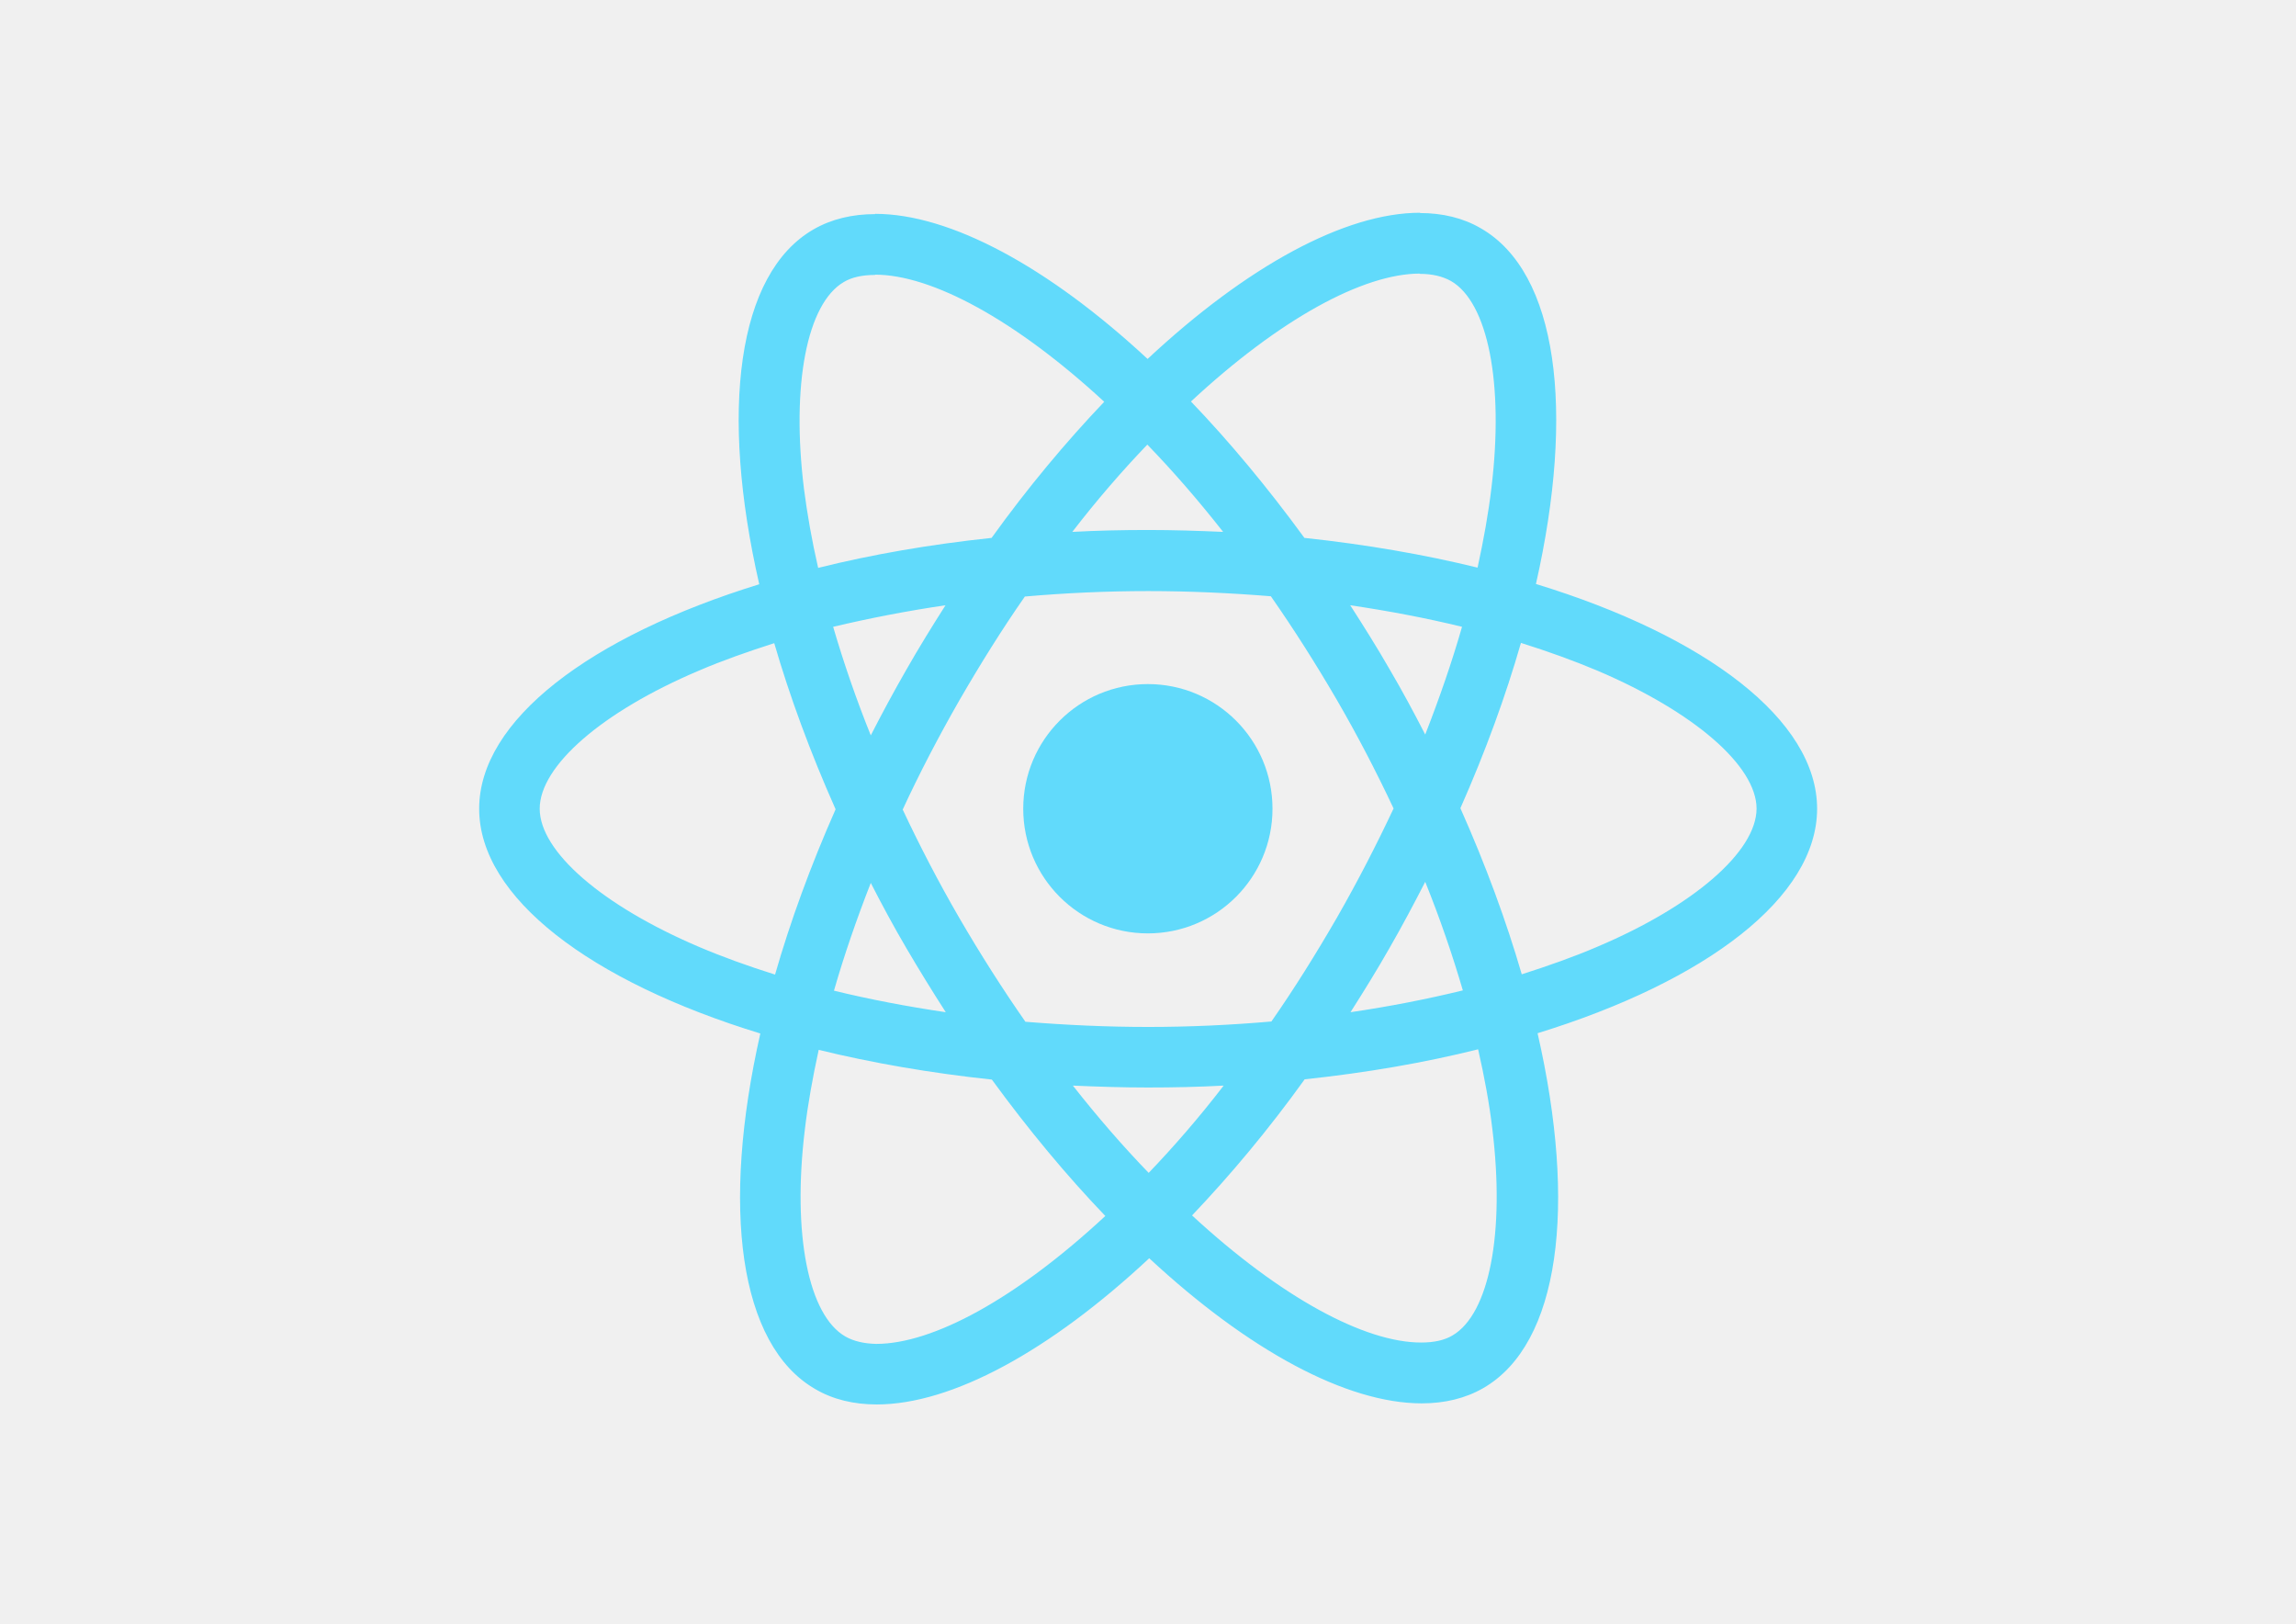
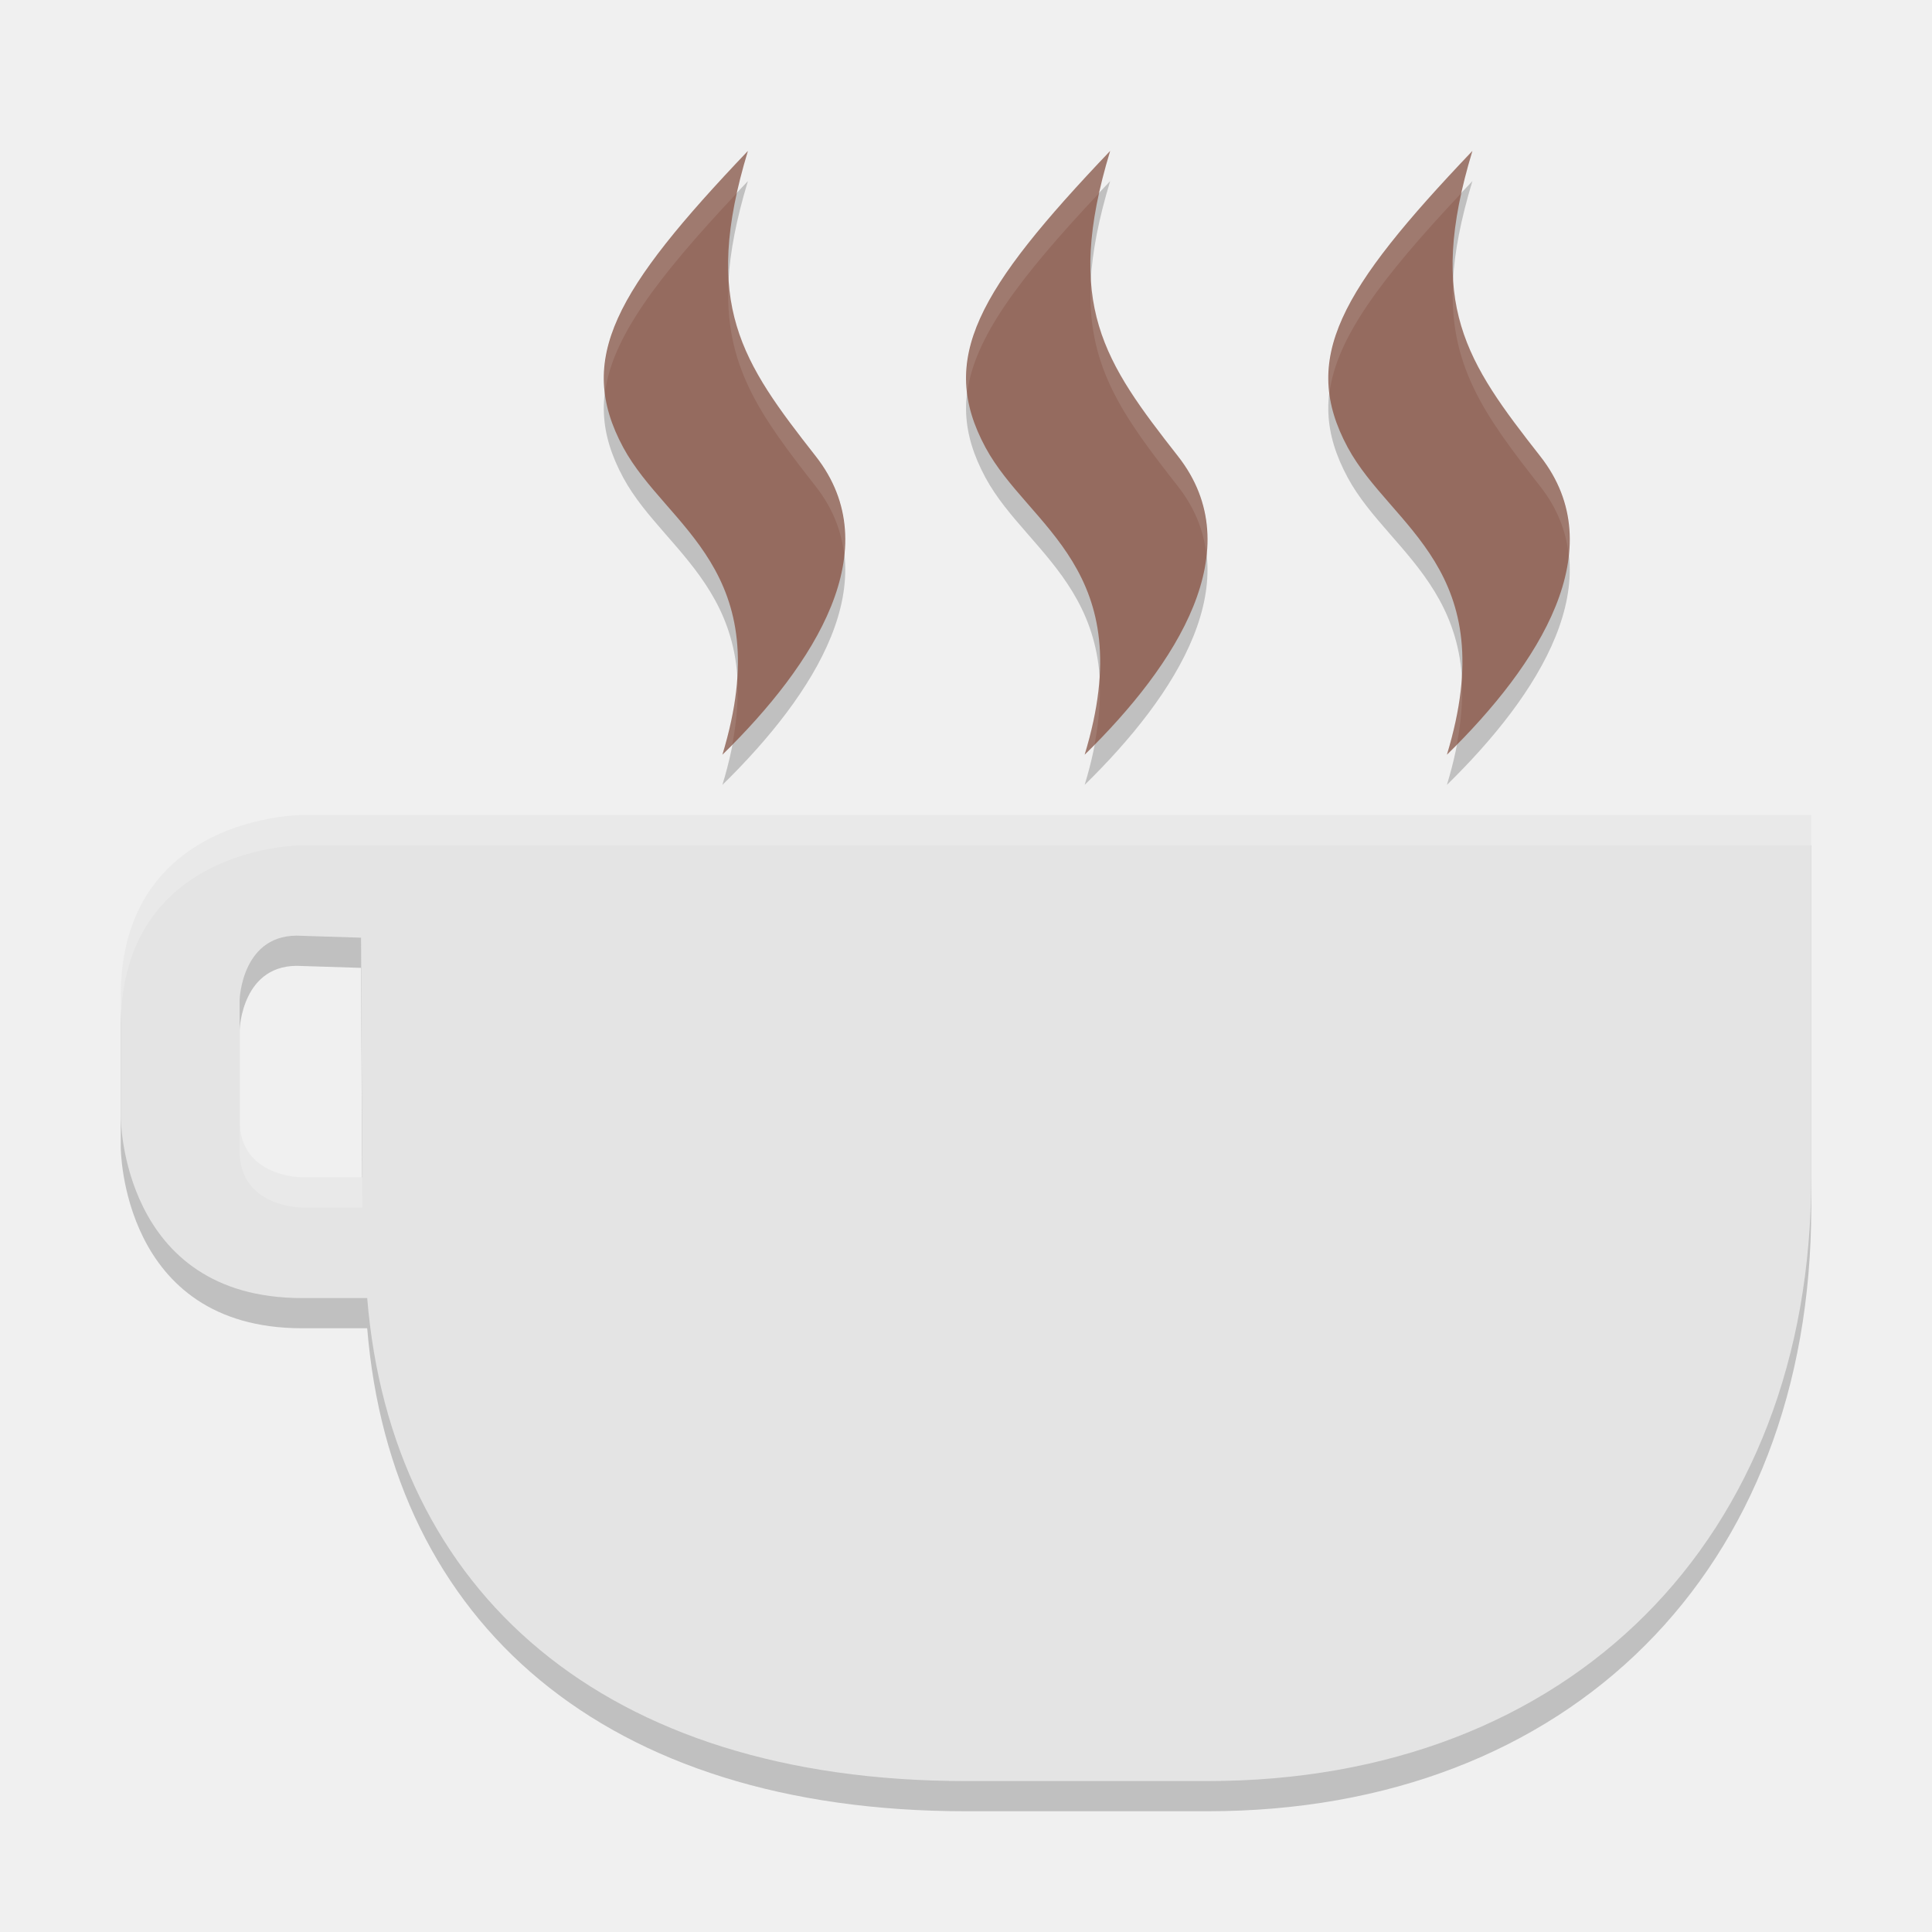
- <svg xmlns="http://www.w3.org/2000/svg" viewBox="0 0 841.9 595.3">
-   <g fill="#61DAFB">
-     <path d="M666.3 296.5c0-32.5-40.7-63.3-103.1-82.4 14.4-63.6 8-114.2-20.2-130.4-6.5-3.8-14.1-5.6-22.4-5.6v22.3c4.6 0 8.3.9 11.4 2.6 13.6 7.8 19.5 37.5 14.9 75.7-1.1 9.4-2.9 19.3-5.1 29.4-19.6-4.8-41-8.5-63.5-10.9-13.5-18.5-27.5-35.3-41.6-50 32.6-30.3 63.2-46.9 84-46.9V78c-27.5 0-63.5 19.6-99.9 53.6-36.4-33.8-72.4-53.2-99.9-53.2v22.3c20.7 0 51.4 16.5 84 46.6-14 14.7-28 31.4-41.3 49.9-22.6 2.4-44 6.1-63.6 11-2.3-10-4-19.7-5.2-29-4.7-38.2 1.1-67.9 14.6-75.8 3-1.8 6.9-2.6 11.5-2.6V78.5c-8.4 0-16 1.8-22.6 5.6-28.1 16.2-34.4 66.7-19.9 130.1-62.2 19.2-102.7 49.9-102.7 82.3 0 32.5 40.7 63.3 103.1 82.4-14.4 63.6-8 114.2 20.2 130.4 6.5 3.8 14.1 5.6 22.5 5.6 27.5 0 63.5-19.6 99.9-53.6 36.4 33.8 72.4 53.2 99.9 53.2 8.4 0 16-1.8 22.6-5.6 28.1-16.2 34.4-66.7 19.9-130.1 62-19.1 102.5-49.9 102.5-82.3zm-130.2-66.7c-3.7 12.9-8.3 26.2-13.5 39.5-4.1-8-8.4-16-13.1-24-4.6-8-9.5-15.8-14.4-23.4 14.2 2.1 27.9 4.7 41 7.9zm-45.8 106.5c-7.8 13.5-15.8 26.3-24.1 38.2-14.9 1.3-30 2-45.2 2-15.1 0-30.2-.7-45-1.9-8.3-11.9-16.4-24.6-24.2-38-7.6-13.1-14.5-26.4-20.8-39.8 6.2-13.4 13.2-26.8 20.7-39.9 7.8-13.5 15.8-26.3 24.1-38.2 14.9-1.3 30-2 45.2-2 15.1 0 30.2.7 45 1.9 8.3 11.9 16.4 24.6 24.2 38 7.6 13.1 14.5 26.4 20.8 39.8-6.3 13.4-13.2 26.8-20.7 39.9zm32.3-13c5.4 13.4 10 26.8 13.8 39.8-13.1 3.2-26.9 5.9-41.2 8 4.9-7.7 9.8-15.6 14.4-23.7 4.6-8 8.9-16.1 13-24.1zM421.2 430c-9.3-9.6-18.6-20.3-27.8-32 9 .4 18.2.7 27.5.7 9.4 0 18.7-.2 27.8-.7-9 11.7-18.3 22.4-27.5 32zm-74.4-58.9c-14.2-2.1-27.9-4.7-41-7.9 3.7-12.9 8.3-26.2 13.5-39.5 4.1 8 8.4 16 13.1 24 4.7 8 9.5 15.8 14.4 23.4zM420.7 163c9.3 9.6 18.6 20.3 27.8 32-9-.4-18.2-.7-27.5-.7-9.4 0-18.7.2-27.8.7 9-11.7 18.3-22.4 27.5-32zm-74 58.9c-4.9 7.7-9.8 15.6-14.4 23.7-4.6 8-8.9 16-13 24-5.4-13.4-10-26.8-13.8-39.8 13.1-3.1 26.9-5.8 41.2-7.9zm-90.5 125.2c-35.4-15.1-58.3-34.9-58.3-50.6 0-15.7 22.9-35.6 58.3-50.6 8.6-3.7 18-7 27.7-10.1 5.7 19.6 13.2 40 22.5 60.9-9.2 20.8-16.6 41.1-22.2 60.6-9.9-3.1-19.3-6.5-28-10.2zM310 490c-13.6-7.8-19.5-37.5-14.9-75.7 1.1-9.4 2.9-19.3 5.1-29.4 19.6 4.8 41 8.5 63.5 10.9 13.5 18.5 27.5 35.3 41.6 50-32.6 30.3-63.2 46.9-84 46.9-4.5-.1-8.3-1-11.3-2.7zm237.2-76.2c4.7 38.2-1.1 67.9-14.6 75.8-3 1.8-6.9 2.6-11.5 2.6-20.7 0-51.4-16.5-84-46.6 14-14.7 28-31.4 41.3-49.9 22.6-2.4 44-6.1 63.6-11 2.3 10.1 4.1 19.8 5.2 29.1zm38.5-66.7c-8.6 3.7-18 7-27.7 10.1-5.7-19.6-13.2-40-22.5-60.9 9.2-20.8 16.6-41.1 22.2-60.6 9.9 3.1 19.3 6.5 28.1 10.2 35.4 15.1 58.3 34.9 58.3 50.6-.1 15.7-23 35.6-58.4 50.6zM320.8 78.4z" />
-     <circle cx="420.9" cy="296.5" r="45.7" />
-     <path d="M520.5 78.1z" />
-   </g>
+ <svg xmlns="http://www.w3.org/2000/svg" width="64" height="64" version="1">
+   <path style="opacity:0.2" d="m 60,40 c 0,12 -8,20 -20,20 l -8,0 C 20,60 12.961,53.737 12.164,44 L 10,44 C 4,44 4,38 4,38 l 0,-4 c 0,-6 6,-6 6,-6 l 2,0 48,0 z M 10,32 C 8,31.871 7.938,34.125 7.938,34.125 l 0,4 C 7.938,40 10,40 10,40 l 2,0 -0.04,-7.938 z" />
+   <path d="m 60,39 c 0,12 -8,20 -20,20 l -8,0 C 20,59 12.961,52.737 12.164,43 L 10,43 C 4,43 4,37 4,37 l 0,-4 c 0,-6 6,-6 6,-6 l 2,0 48,0 z M 10,31 C 8,30.871 7.938,33.125 7.938,33.125 l 0,4 C 7.938,39 10,39 10,39 l 2,0 -0.04,-7.938 z" style="fill:#e4e4e4" />
+   <path style="opacity:0.2;fill:#ffffff" d="m 60,27 0,1 -48,0 -2,0 c 0,0 -6,0 -6,6 l 0,-1 c 0,-6 6,-6 6,-6 l 2,0 48,0 z M 7.938,37.125 C 7.938,39 10,39 10,39 l 1.994,0 0.006,1 -2,0 c 0,0 -2.062,0 -2.062,-1.875 l 0,-1 z" />
+   <path d="m 24.775,6 c -4.393,4.614 -5.713,6.887 -4.129,9.824 1.436,2.662 5.152,4.019 3.285,10.176 3.066,-3 5.501,-6.81 3.094,-9.883 -2.449,-3.126 -3.79,-5.024 -2.25,-10.117 z m 12,0 c -4.393,4.614 -5.713,6.887 -4.129,9.824 1.436,2.662 5.152,4.019 3.285,10.176 3.066,-3 5.501,-6.81 3.094,-9.883 -2.449,-3.126 -3.79,-5.024 -2.25,-10.117 z m 12,0 c -4.393,4.614 -5.713,6.887 -4.129,9.824 1.436,2.662 5.152,4.019 3.285,10.176 3.066,-3 5.501,-6.81 3.094,-9.883 -2.449,-3.126 -3.79,-5.024 -2.25,-10.117 z" style="opacity:0.2" />
+   <path style="fill:#956b5f" d="m 24.775,5 c -4.393,4.614 -5.713,6.887 -4.129,9.824 1.436,2.662 5.152,4.019 3.285,10.176 3.066,-3 5.501,-6.81 3.094,-9.883 -2.449,-3.126 -3.79,-5.024 -2.25,-10.117 z m 12,0 c -4.393,4.614 -5.713,6.887 -4.129,9.824 1.436,2.662 5.152,4.019 3.285,10.176 3.066,-3 5.501,-6.81 3.094,-9.883 -2.449,-3.126 -3.79,-5.024 -2.25,-10.117 z m 12,0 c -4.393,4.614 -5.713,6.887 -4.129,9.824 1.436,2.662 5.152,4.019 3.285,10.176 3.066,-3 5.501,-6.81 3.094,-9.883 -2.449,-3.126 -3.79,-5.024 -2.25,-10.117 z" />
+   <path style="opacity:0.1;fill:#ffffff" d="M 24.775,5 C 21.311,8.638 19.766,10.821 20.04,13.021 20.267,11.21 21.727,9.247 24.429,6.375 24.526,5.937 24.625,5.495 24.775,5 Z m 12,0 C 33.311,8.638 31.766,10.821 32.04,13.021 32.267,11.21 33.727,9.247 36.429,6.375 36.526,5.937 36.625,5.495 36.775,5 Z m 12,0 C 45.311,8.638 43.766,10.821 44.04,13.021 44.267,11.21 45.727,9.247 48.429,6.375 48.526,5.937 48.625,5.495 48.775,5 Z M 24.138,9.23 c -0.177,2.864 1.038,4.527 2.887,6.887 0.564,0.721 0.853,1.482 0.939,2.264 0.118,-1.132 -0.137,-2.239 -0.939,-3.264 -1.622,-2.071 -2.752,-3.607 -2.887,-5.887 z m 12,0 c -0.177,2.864 1.038,4.527 2.887,6.887 0.564,0.721 0.853,1.482 0.939,2.264 0.118,-1.132 -0.137,-2.239 -0.939,-3.264 -1.622,-2.071 -2.752,-3.607 -2.887,-5.887 z m 12,0 c -0.177,2.864 1.038,4.527 2.887,6.887 0.564,0.721 0.853,1.482 0.939,2.264 0.118,-1.132 -0.137,-2.239 -0.939,-3.264 -1.622,-2.071 -2.752,-3.607 -2.887,-5.887 z M 24.417,22.406 c -0.046,0.763 -0.189,1.612 -0.486,2.594 0.113,-0.111 0.217,-0.229 0.328,-0.342 0.163,-0.847 0.206,-1.591 0.158,-2.252 z m 12,0 c -0.046,0.763 -0.189,1.612 -0.486,2.594 0.113,-0.111 0.217,-0.229 0.328,-0.342 0.163,-0.847 0.206,-1.591 0.158,-2.252 z m 12,0 c -0.046,0.763 -0.189,1.612 -0.486,2.594 0.113,-0.111 0.217,-0.229 0.328,-0.342 0.163,-0.847 0.206,-1.591 0.158,-2.252 z" />
</svg>
